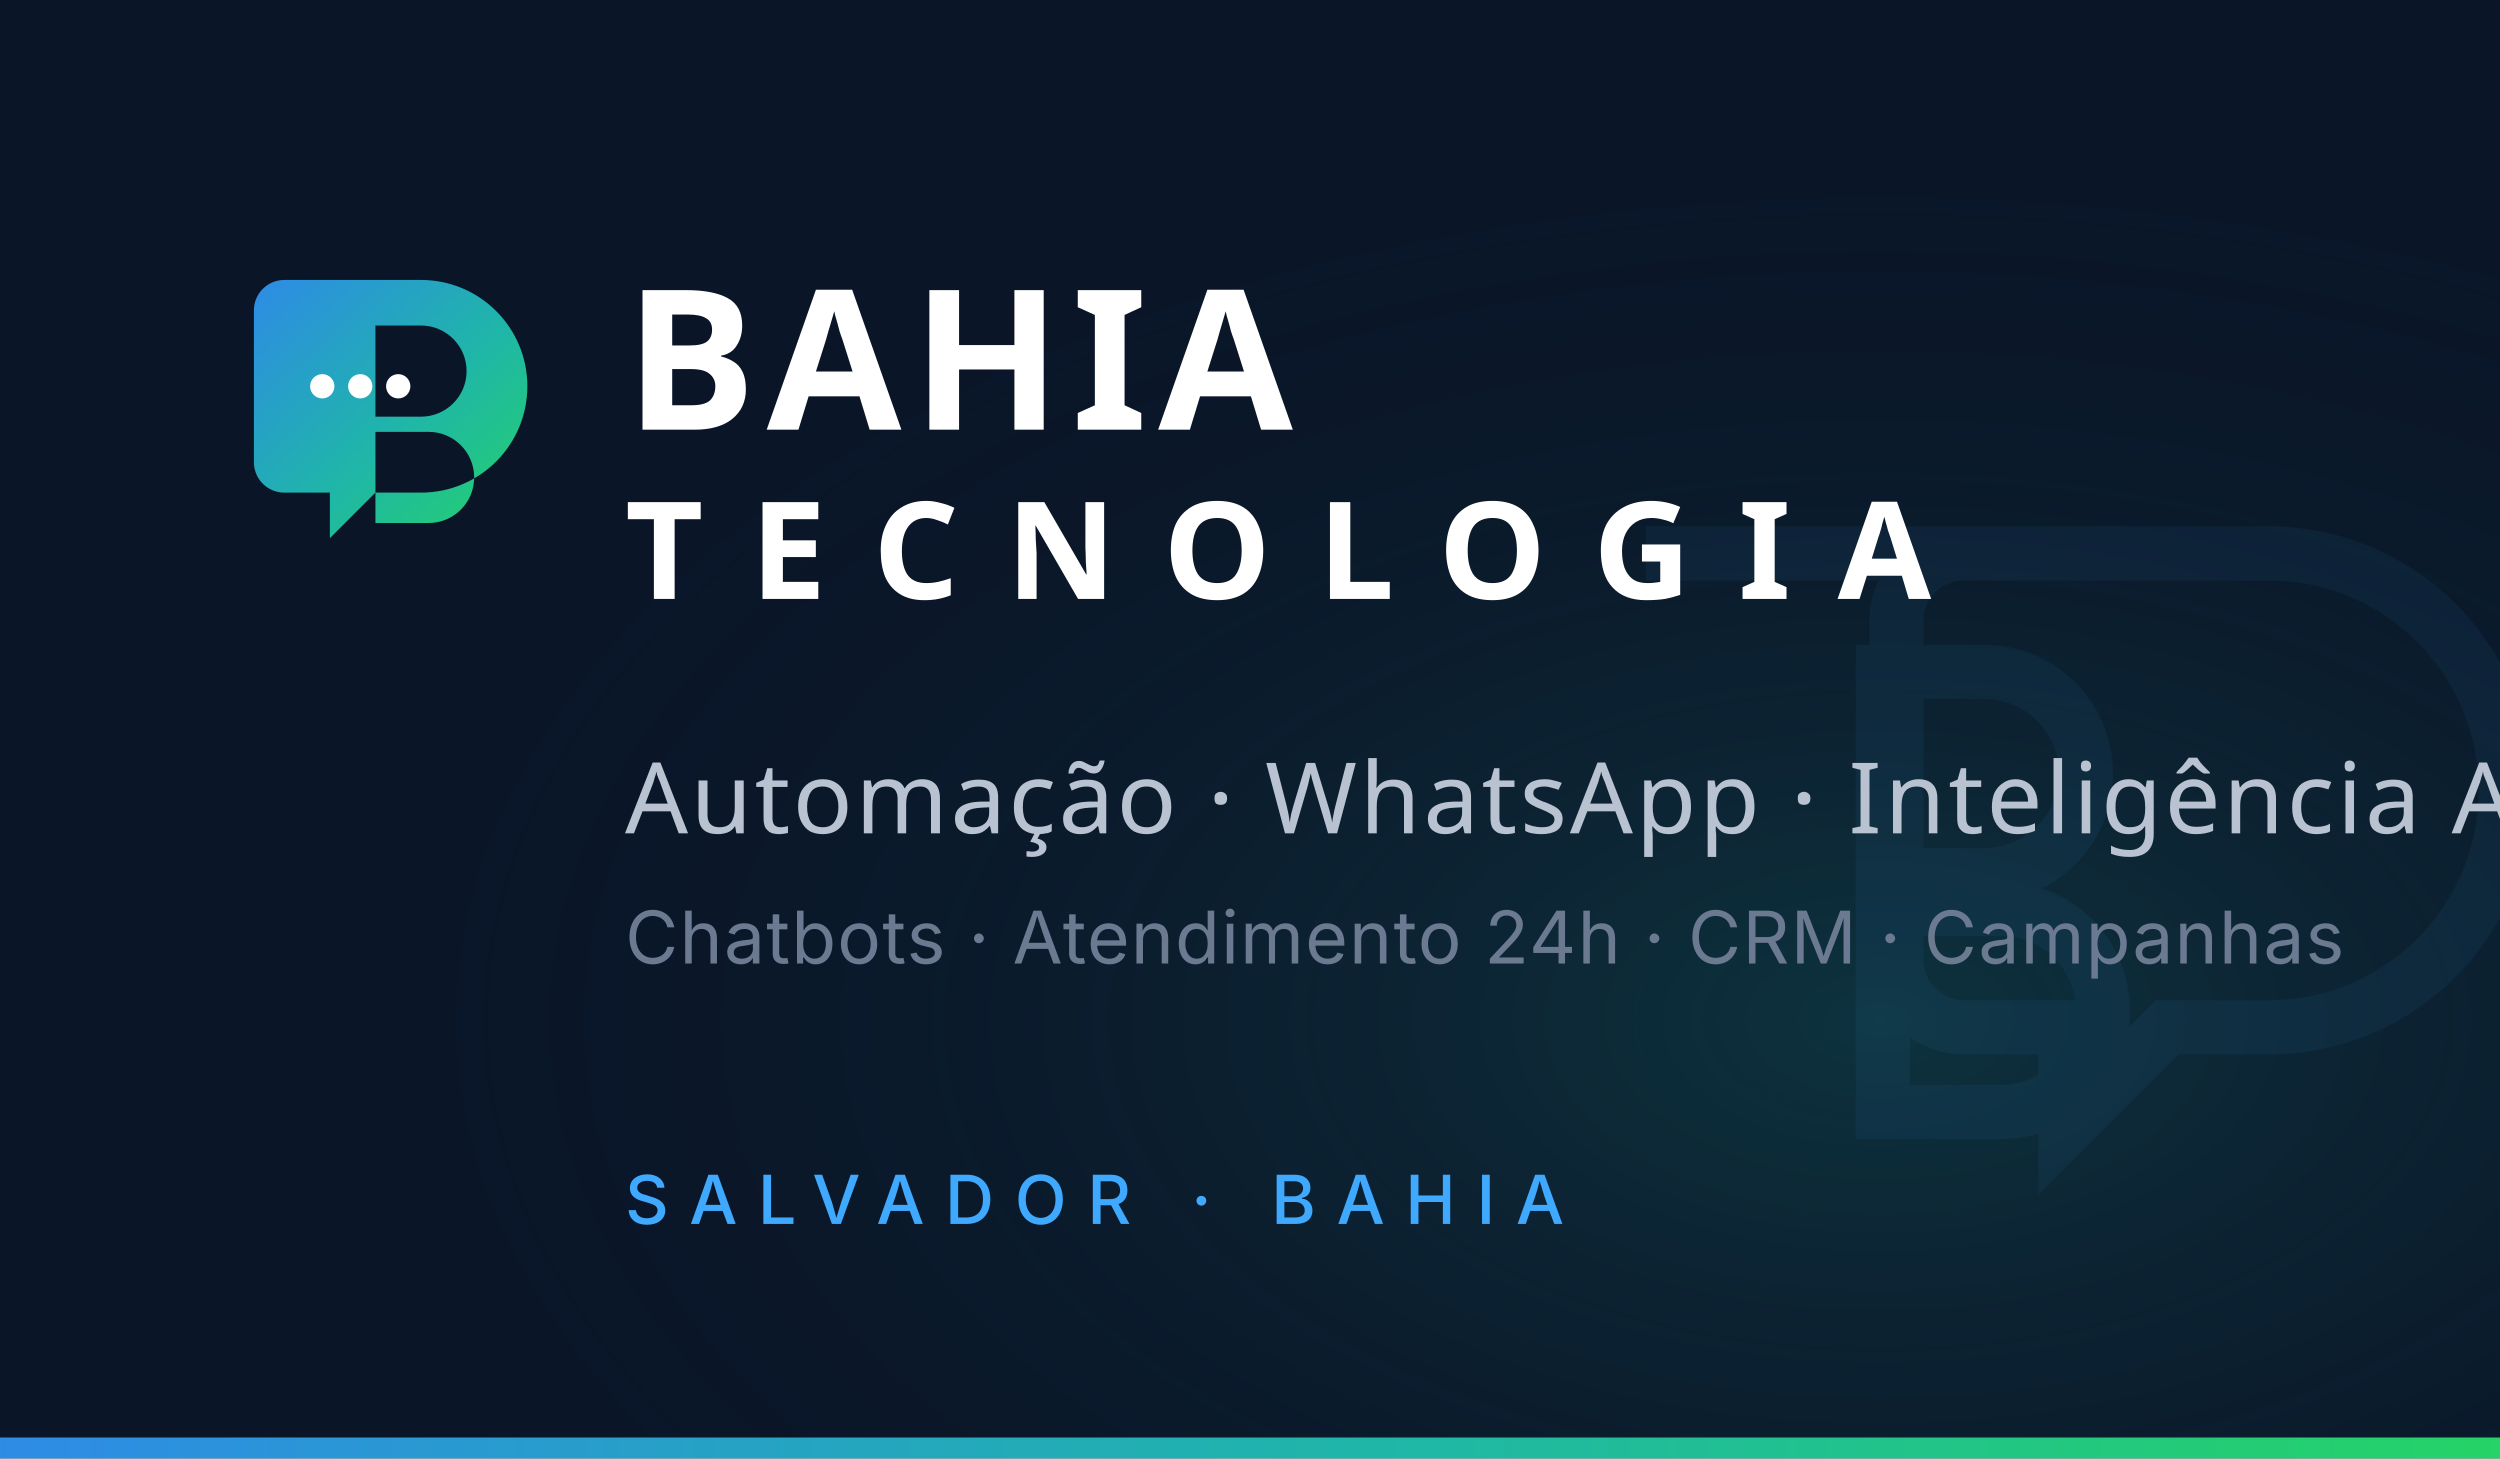
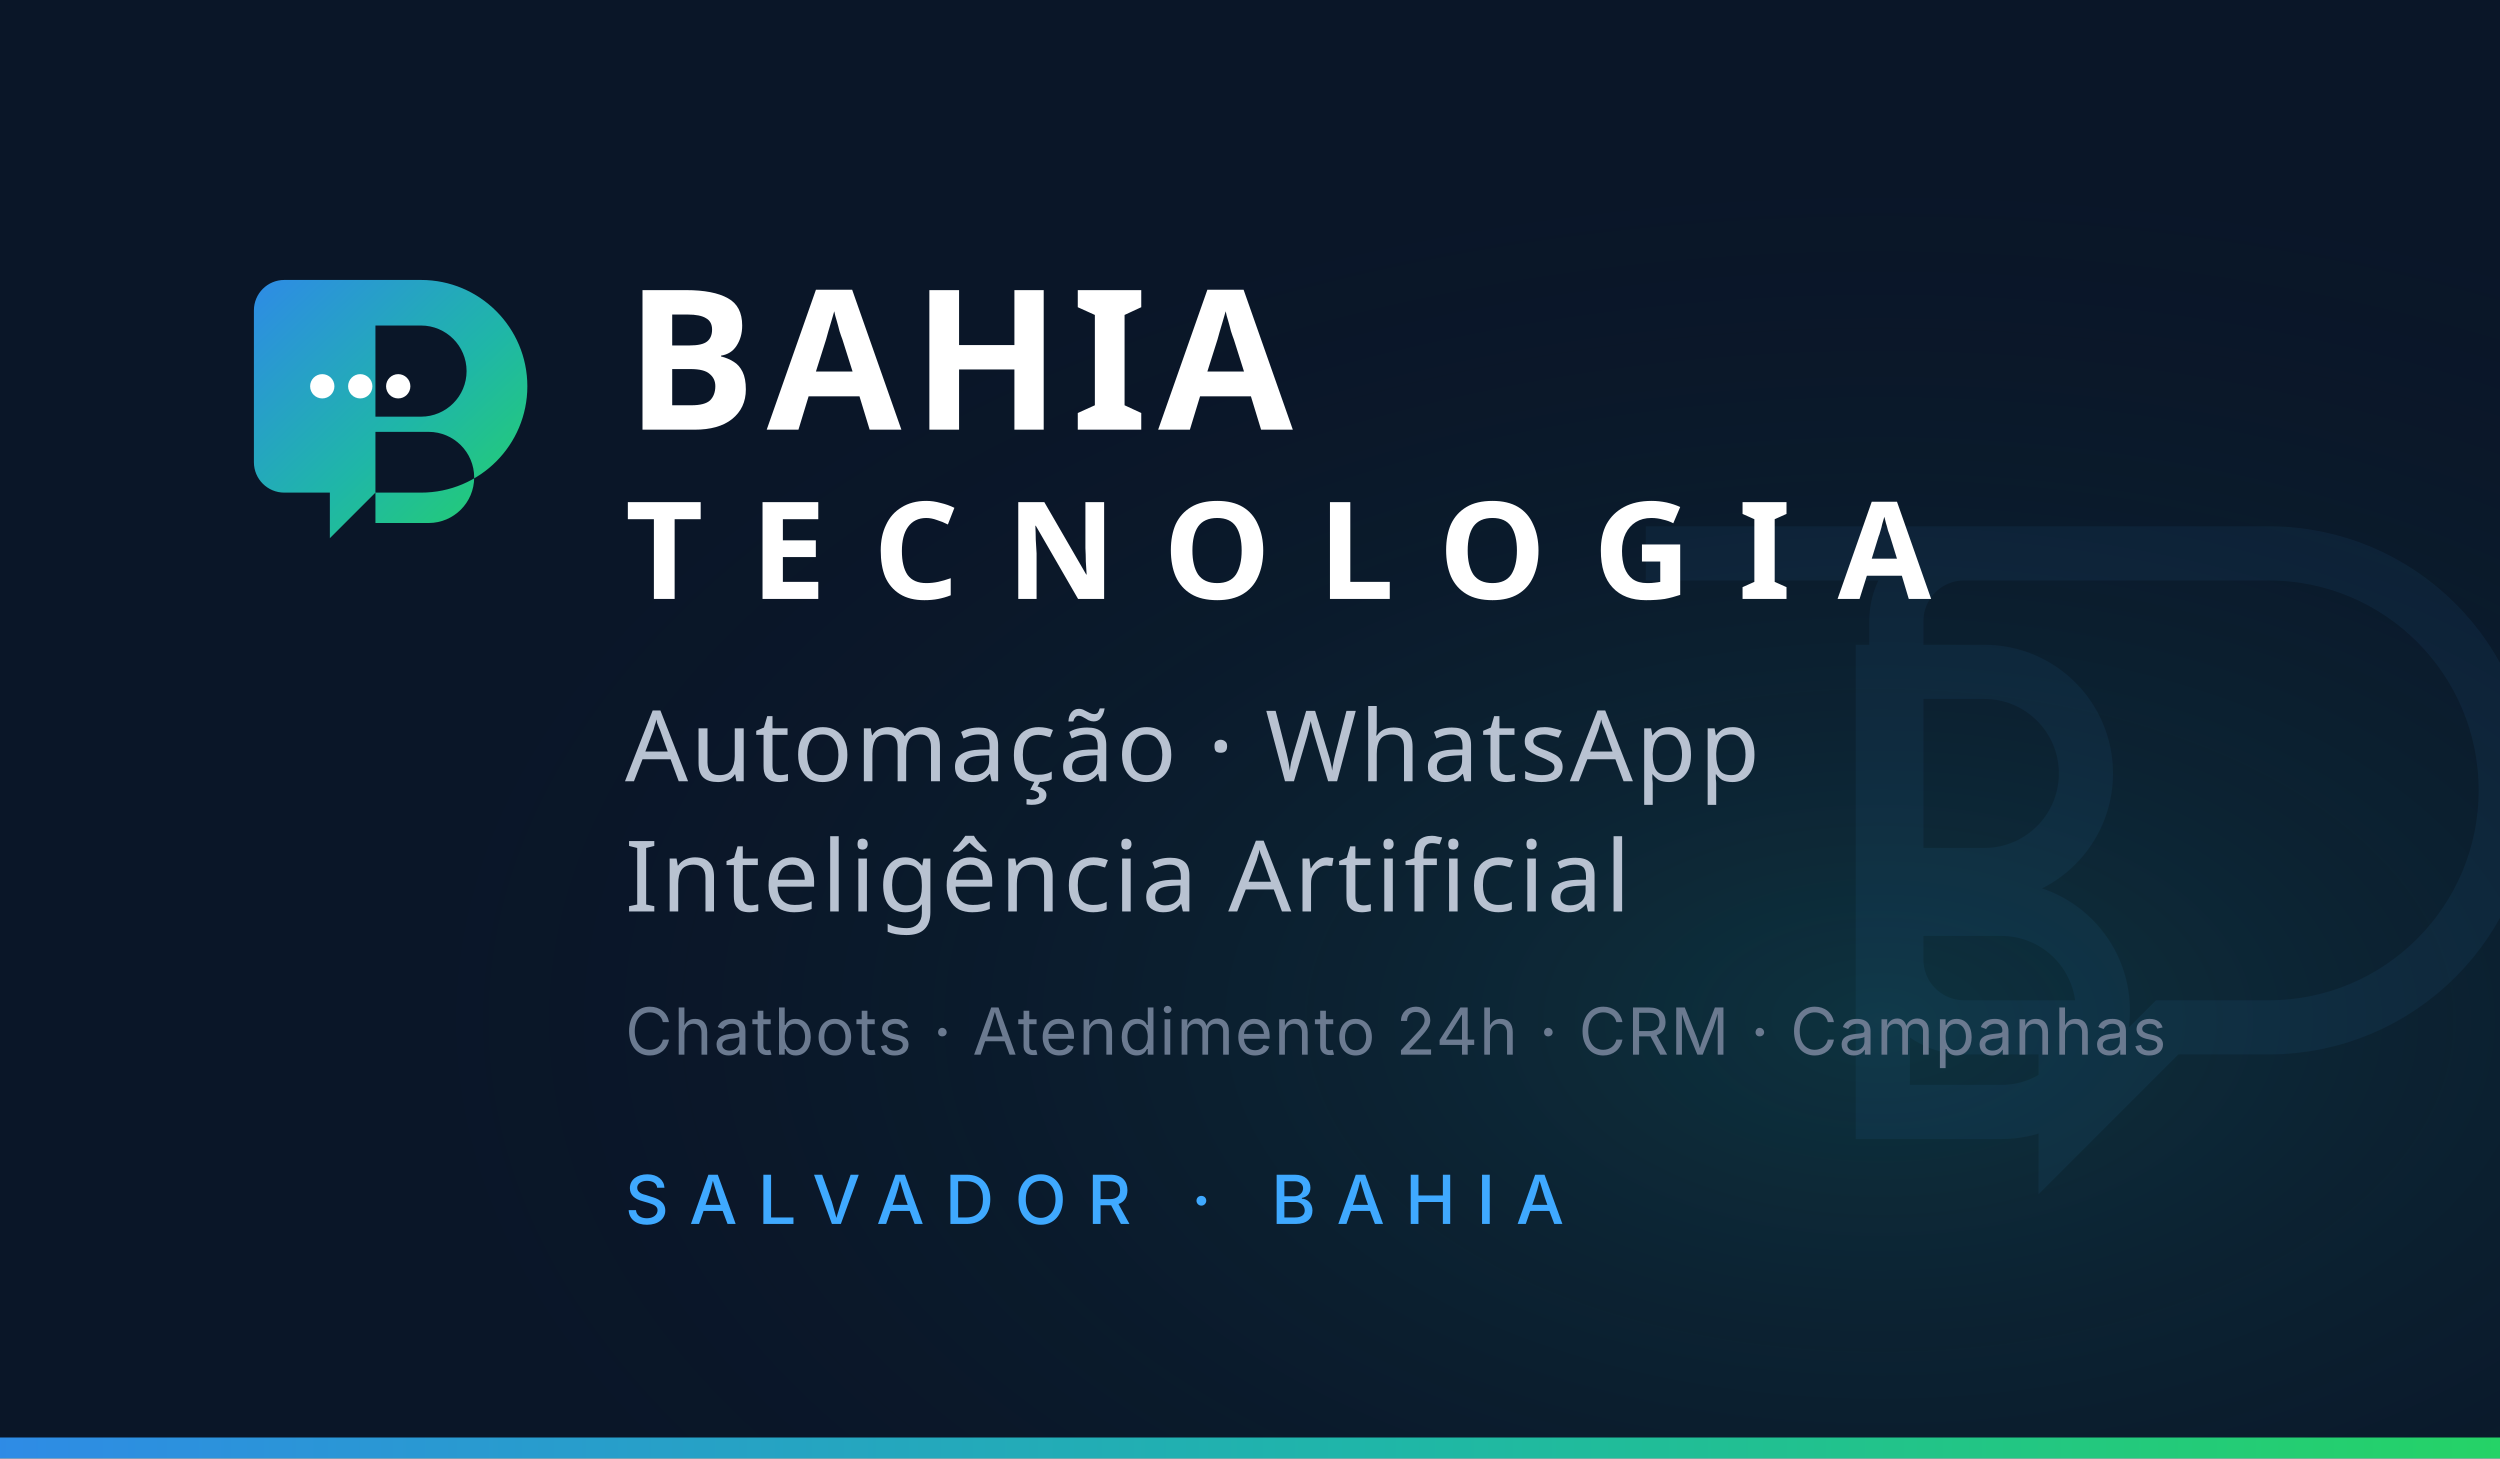
<svg xmlns="http://www.w3.org/2000/svg" width="96mm" height="56mm" viewBox="0 0 96 56" role="img" aria-label="Bahia Tecnologia — Cartão de Visita Frente">
  <defs>
    <linearGradient id="bt-brand-h" x1="0" y1="0" x2="1" y2="1">
      <stop offset="0%" stop-color="#2E8BE6" />
      <stop offset="55%" stop-color="#1FB6A8" />
      <stop offset="100%" stop-color="#25D366" />
    </linearGradient>
    <radialGradient id="bt-glow" cx="75%" cy="70%" r="60%">
      <stop offset="0%" stop-color="#1FB6A8" stop-opacity="0.18" />
      <stop offset="100%" stop-color="#0A1628" stop-opacity="0" />
    </radialGradient>
    <linearGradient id="bt-accent-line" x1="0" y1="0" x2="1" y2="0">
      <stop offset="0%" stop-color="#2E8BE6" />
      <stop offset="55%" stop-color="#1FB6A8" />
      <stop offset="100%" stop-color="#25D366" />
    </linearGradient>
    <clipPath id="artboard-clip">
      <rect width="96" height="56" />
    </clipPath>
  </defs>
  <rect width="96" height="56" fill="#0A1628" />
  <rect width="96" height="56" fill="url(#bt-glow)" />
  <g opacity="0.06" transform="translate(58, 18) scale(2.6)" clip-path="url(#artboard-clip)">
    <path fill="none" stroke="#3FA9FF" stroke-width="0.8" d="M2 1.25 h9.2 a3.5 3.5 0 0 1 0 7 h-1.5 l-1.5 1.5 v-1.5 h-1.5 a1 1 0 0 1 -1 -1 V2.25 a1 1 0 0 1 1 -1 z          M5.5 3 h1.5 a1.5 1.5 0 0 1 0 3 h-1.5 z          M5.5 6.5 h1.75 a1.5 1.5 0 0 1 0 3 h-1.75 z" />
  </g>
  <rect x="0" y="55.2" width="96" height="0.8" fill="url(#bt-accent-line)" />
  <g transform="translate(8, 9) scale(0.29167)" clip-path="url(#artboard-clip)">
    <defs>
      <linearGradient id="bt-icon-grad" x1="0" y1="0" x2="1" y2="1">
        <stop offset="0%" stop-color="#2E8BE6" />
        <stop offset="55%" stop-color="#1FB6A8" />
        <stop offset="100%" stop-color="#25D366" />
      </linearGradient>
    </defs>
    <path fill="url(#bt-icon-grad)" d="M10 6 h18 a14 14 0 0 1 0 28 h-6 l-6 6 v-6 h-6 a4 4 0 0 1 -4 -4 V10 a4 4 0 0 1 4 -4 z          M22 12 h6 a6 6 0 0 1 0 12 h-6 z          M22 26 h7 a6 6 0 0 1 0 12 h-7 z" fill-rule="evenodd" />
    <g fill="#FFFFFF">
      <circle cx="15" cy="20" r="1.6" />
      <circle cx="20" cy="20" r="1.6" />
      <circle cx="25" cy="20" r="1.6" />
    </g>
  </g>
  <text x="24" y="16.5" font-family="Sora, 'Plus Jakarta Sans', ui-sans-serif, sans-serif" font-weight="700" font-size="7.5" fill="#FFFFFF" letter-spacing="0.4">BAHIA</text>
  <text x="24" y="23" font-family="Sora, 'Plus Jakarta Sans', ui-sans-serif, sans-serif" font-weight="700" font-size="5.2" fill="#FFFFFF" letter-spacing="1.8">TECNOLOGIA</text>
  <line x1="24" y1="25.2" x2="86" y2="25.2" stroke="url(#bt-accent-line)" stroke-width="0.35" opacity="0.7" />
-   <text x="24" y="32" font-family="Sora, 'Plus Jakarta Sans', ui-sans-serif, sans-serif" font-weight="400" font-size="3.8" fill="#B8C2D1" letter-spacing="0.1">Automação · WhatsApp · Inteligência Artificial</text>
-   <text x="24" y="37" font-family="Inter, ui-sans-serif, system-ui, sans-serif" font-weight="400" font-size="2.8" fill="#6B7A90" letter-spacing="0.05">Chatbots · Atendimento 24h · CRM · Campanhas</text>
+   <text x="24" y="30" font-family="Sora, 'Plus Jakarta Sans', ui-sans-serif, sans-serif" font-weight="400" font-size="3.8" fill="#B8C2D1" letter-spacing="0.1">Automação · WhatsApp</text>
+   <text x="24" y="35" font-family="Sora, 'Plus Jakarta Sans', ui-sans-serif, sans-serif" font-weight="400" font-size="3.8" fill="#B8C2D1" letter-spacing="0.1">Inteligência Artificial</text>
+   <text x="24" y="40.5" font-family="Inter, ui-sans-serif, system-ui, sans-serif" font-weight="400" font-size="2.5" fill="#6B7A90" letter-spacing="0.05">Chatbots · Atendimento 24h · CRM · Campanhas</text>
  <text x="24" y="47" font-family="Inter, ui-sans-serif, system-ui, sans-serif" font-weight="500" font-size="2.6" fill="#3FA9FF" letter-spacing="0.8">SALVADOR · BAHIA</text>
  <g id="guides" display="none">
    <rect x="3" y="3" width="90" height="50" fill="none" stroke="#FF0000" stroke-width="0.25" stroke-dasharray="1,0.5" />
    <rect x="6" y="6" width="84" height="44" fill="none" stroke="#00FF00" stroke-width="0.25" stroke-dasharray="0.5,0.5" />
  </g>
</svg>
